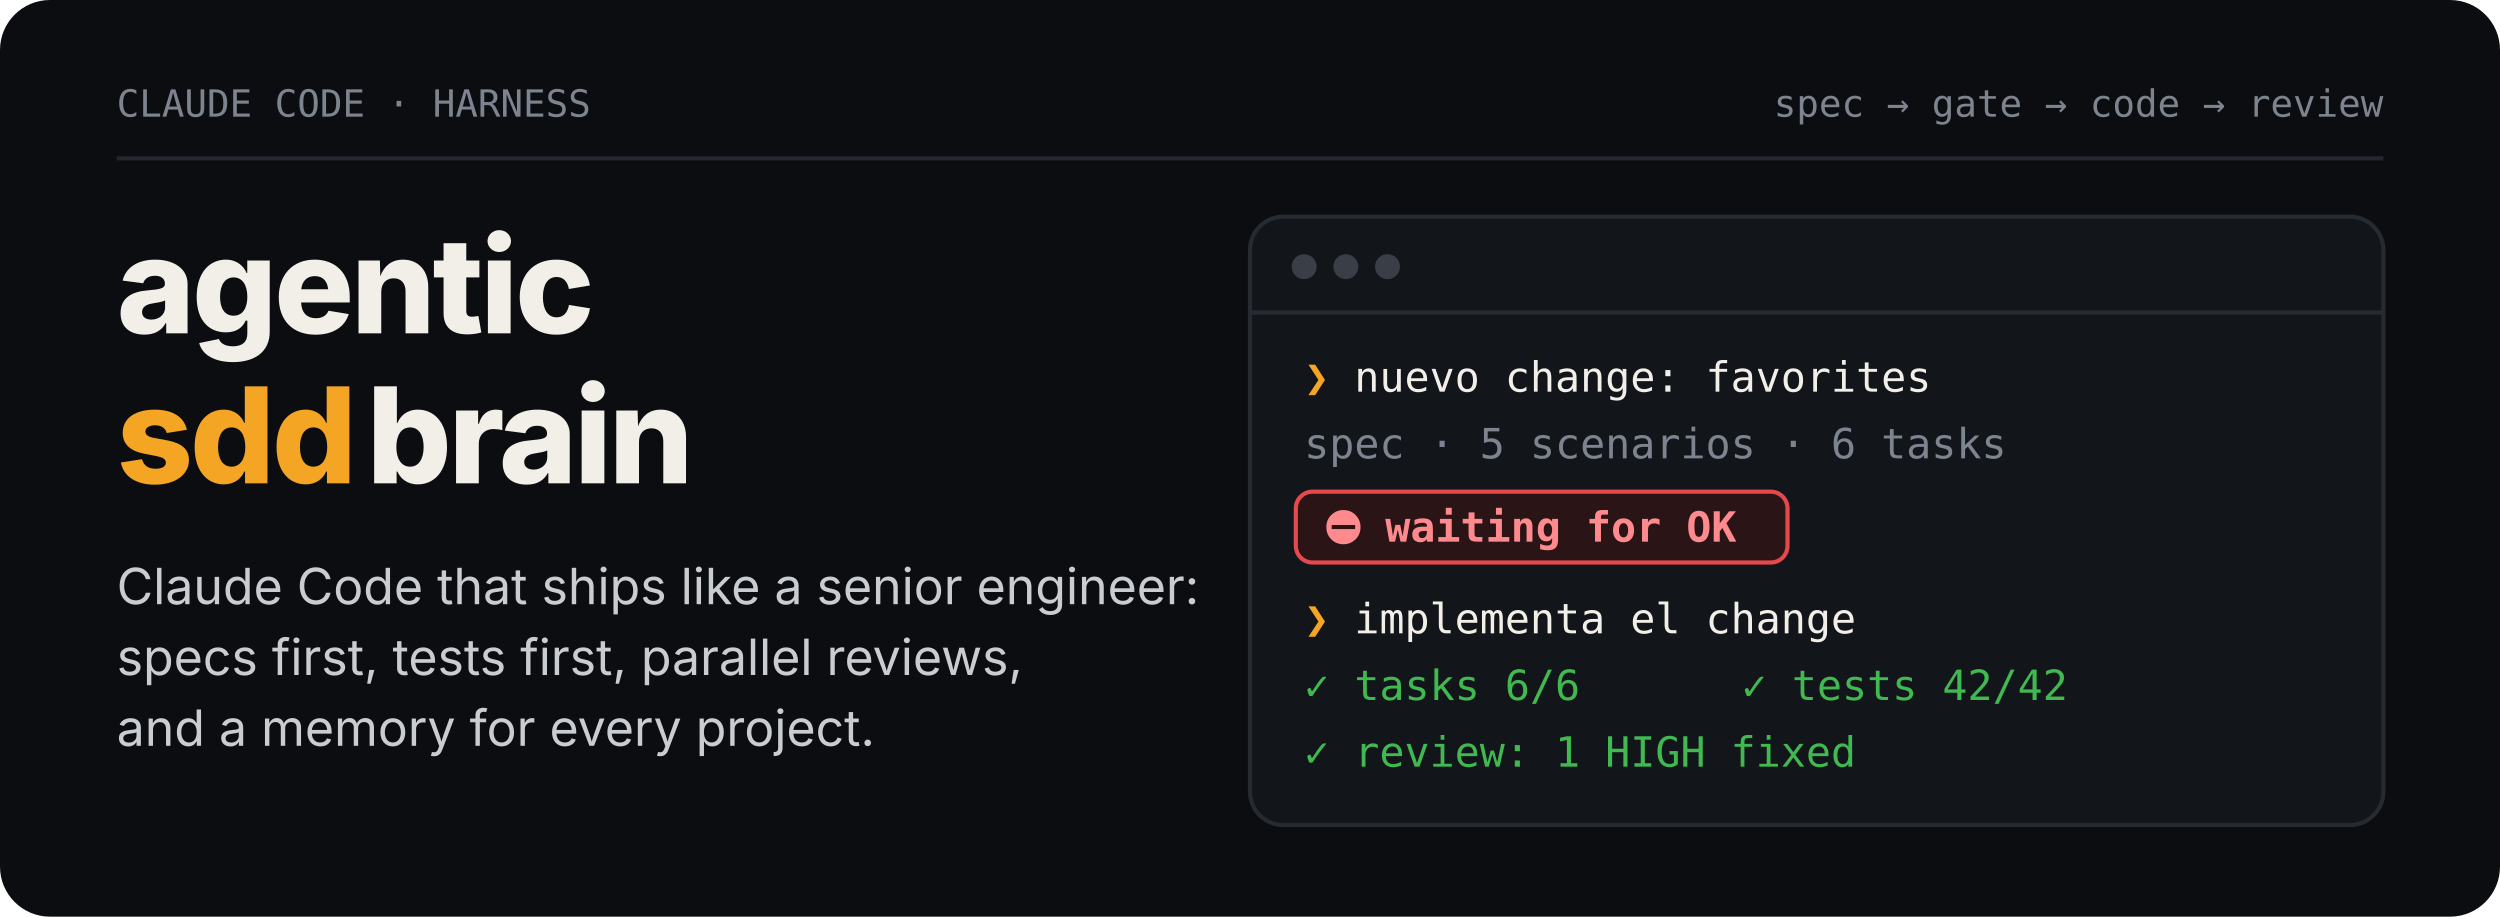
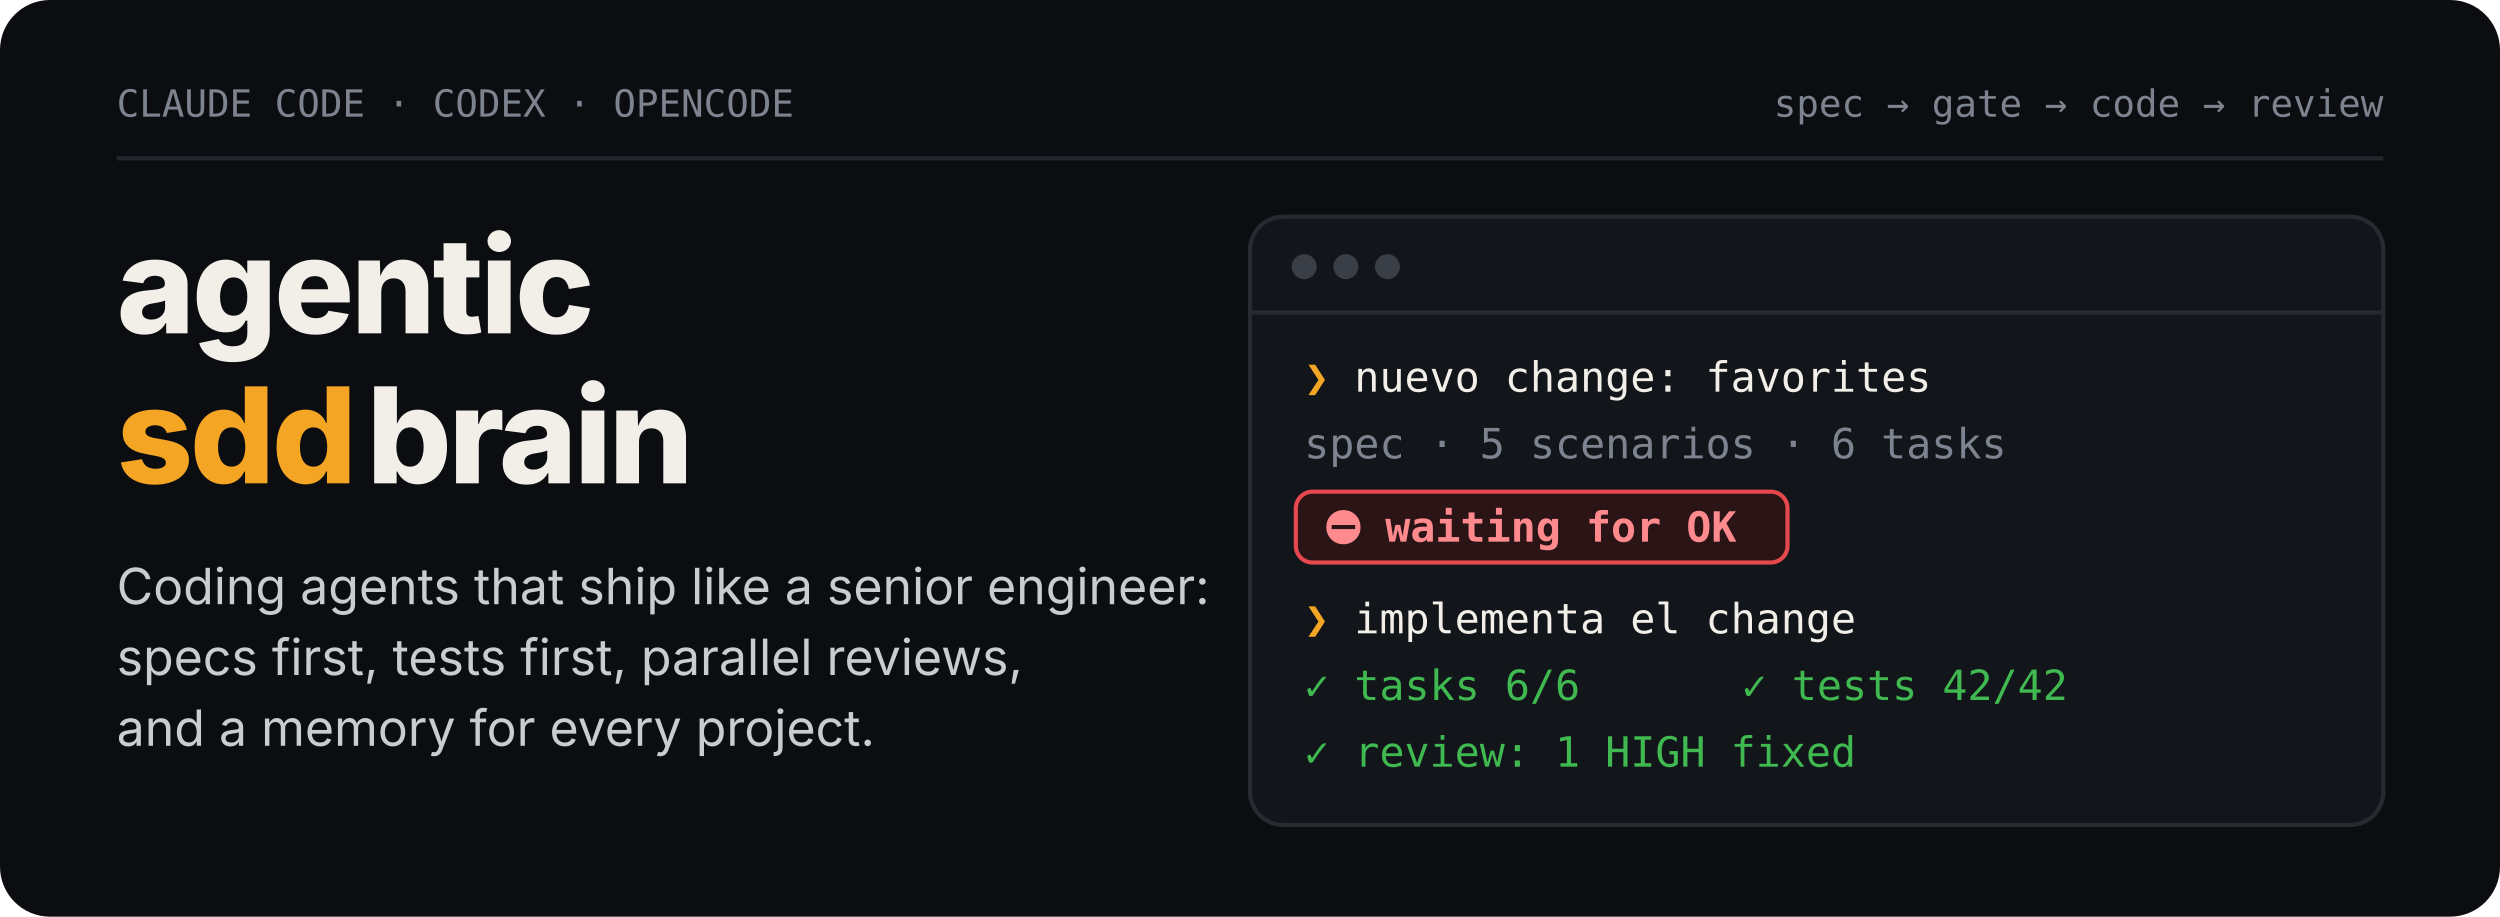
<svg xmlns="http://www.w3.org/2000/svg" width="1200" height="440" viewBox="0 0 1200 440" role="img" aria-labelledby="title desc">
  <rect width="1200" height="440" rx="24" fill="#0B0D10" />
  <line x1="56" y1="76" x2="1144" y2="76" stroke="#22262D" stroke-width="2" />
  <g font-family="ui-monospace, SFMono-Regular, Menlo, monospace" font-size="18" fill="#7D848F">
-     <text x="56" y="56">CLAUDE CODE · HARNESS</text>
+     <text x="56" y="56">CLAUDE CODE · CODEX · OPENCODE</text>
    <text x="1144" y="56" text-anchor="end">spec → gate → code → review</text>
  </g>
  <g id="title-block" font-family="-apple-system, BlinkMacSystemFont, 'Segoe UI', sans-serif">
    <text x="56" y="160" font-size="64" font-weight="800" fill="#F2EFE8" letter-spacing="-1.5">agentic</text>
    <text x="56" y="232" font-size="64" font-weight="800" fill="#F5A524" letter-spacing="-1.5">sdd</text>
    <text x="176" y="232" font-size="64" font-weight="800" fill="#F2EFE8" letter-spacing="-1.5">brain</text>
-     <text x="56" y="290" font-size="24" fill="#C9CCD1">Claude Code that ships like a senior engineer:</text>
+     <text x="56" y="290" font-size="24" fill="#C9CCD1">Coding agents that ship like a senior engineer:</text>
    <text x="56" y="324" font-size="24" fill="#C9CCD1">specs first, tests first, parallel reviews,</text>
    <text x="56" y="358" font-size="24" fill="#C9CCD1">and a memory for every project.</text>
  </g>
  <g id="project-proof" transform="translate(600 104)" font-family="ui-monospace, SFMono-Regular, Menlo, monospace">
    <rect width="544" height="292" rx="16" fill="#12151A" stroke="#262A31" stroke-width="2" />
    <circle cx="26" cy="24" r="6" fill="#3A3F47" />
    <circle cx="46" cy="24" r="6" fill="#3A3F47" />
    <circle cx="66" cy="24" r="6" fill="#3A3F47" />
    <line x1="0" y1="46" x2="544" y2="46" stroke="#262A31" stroke-width="2" />
    <text x="26" y="84" font-size="20" fill="#F5A524">❯ <tspan fill="#F2EFE8">nuevo change: favorites</tspan>
    </text>
    <text x="26" y="116" font-size="20" fill="#7D848F">  spec · 5 scenarios · 6 tasks</text>
    <rect x="22" y="132" width="236" height="34" rx="8" fill="#2A1416" stroke="#E5484D" stroke-width="2" />
    <text x="36" y="156" font-size="20" fill="#FF8A8E" font-weight="700">⛔ waiting for OK</text>
    <text x="26" y="200" font-size="20" fill="#F5A524">❯ <tspan fill="#F2EFE8">implementa el change</tspan>
    </text>
    <text x="26" y="232" font-size="20" fill="#3FB950">  ✓ tasks 6/6</text>
    <text x="236" y="232" font-size="20" fill="#3FB950">✓ tests 42/42</text>
    <text x="26" y="264" font-size="20" fill="#3FB950">  ✓ review: 1 HIGH fixed</text>
  </g>
</svg>
